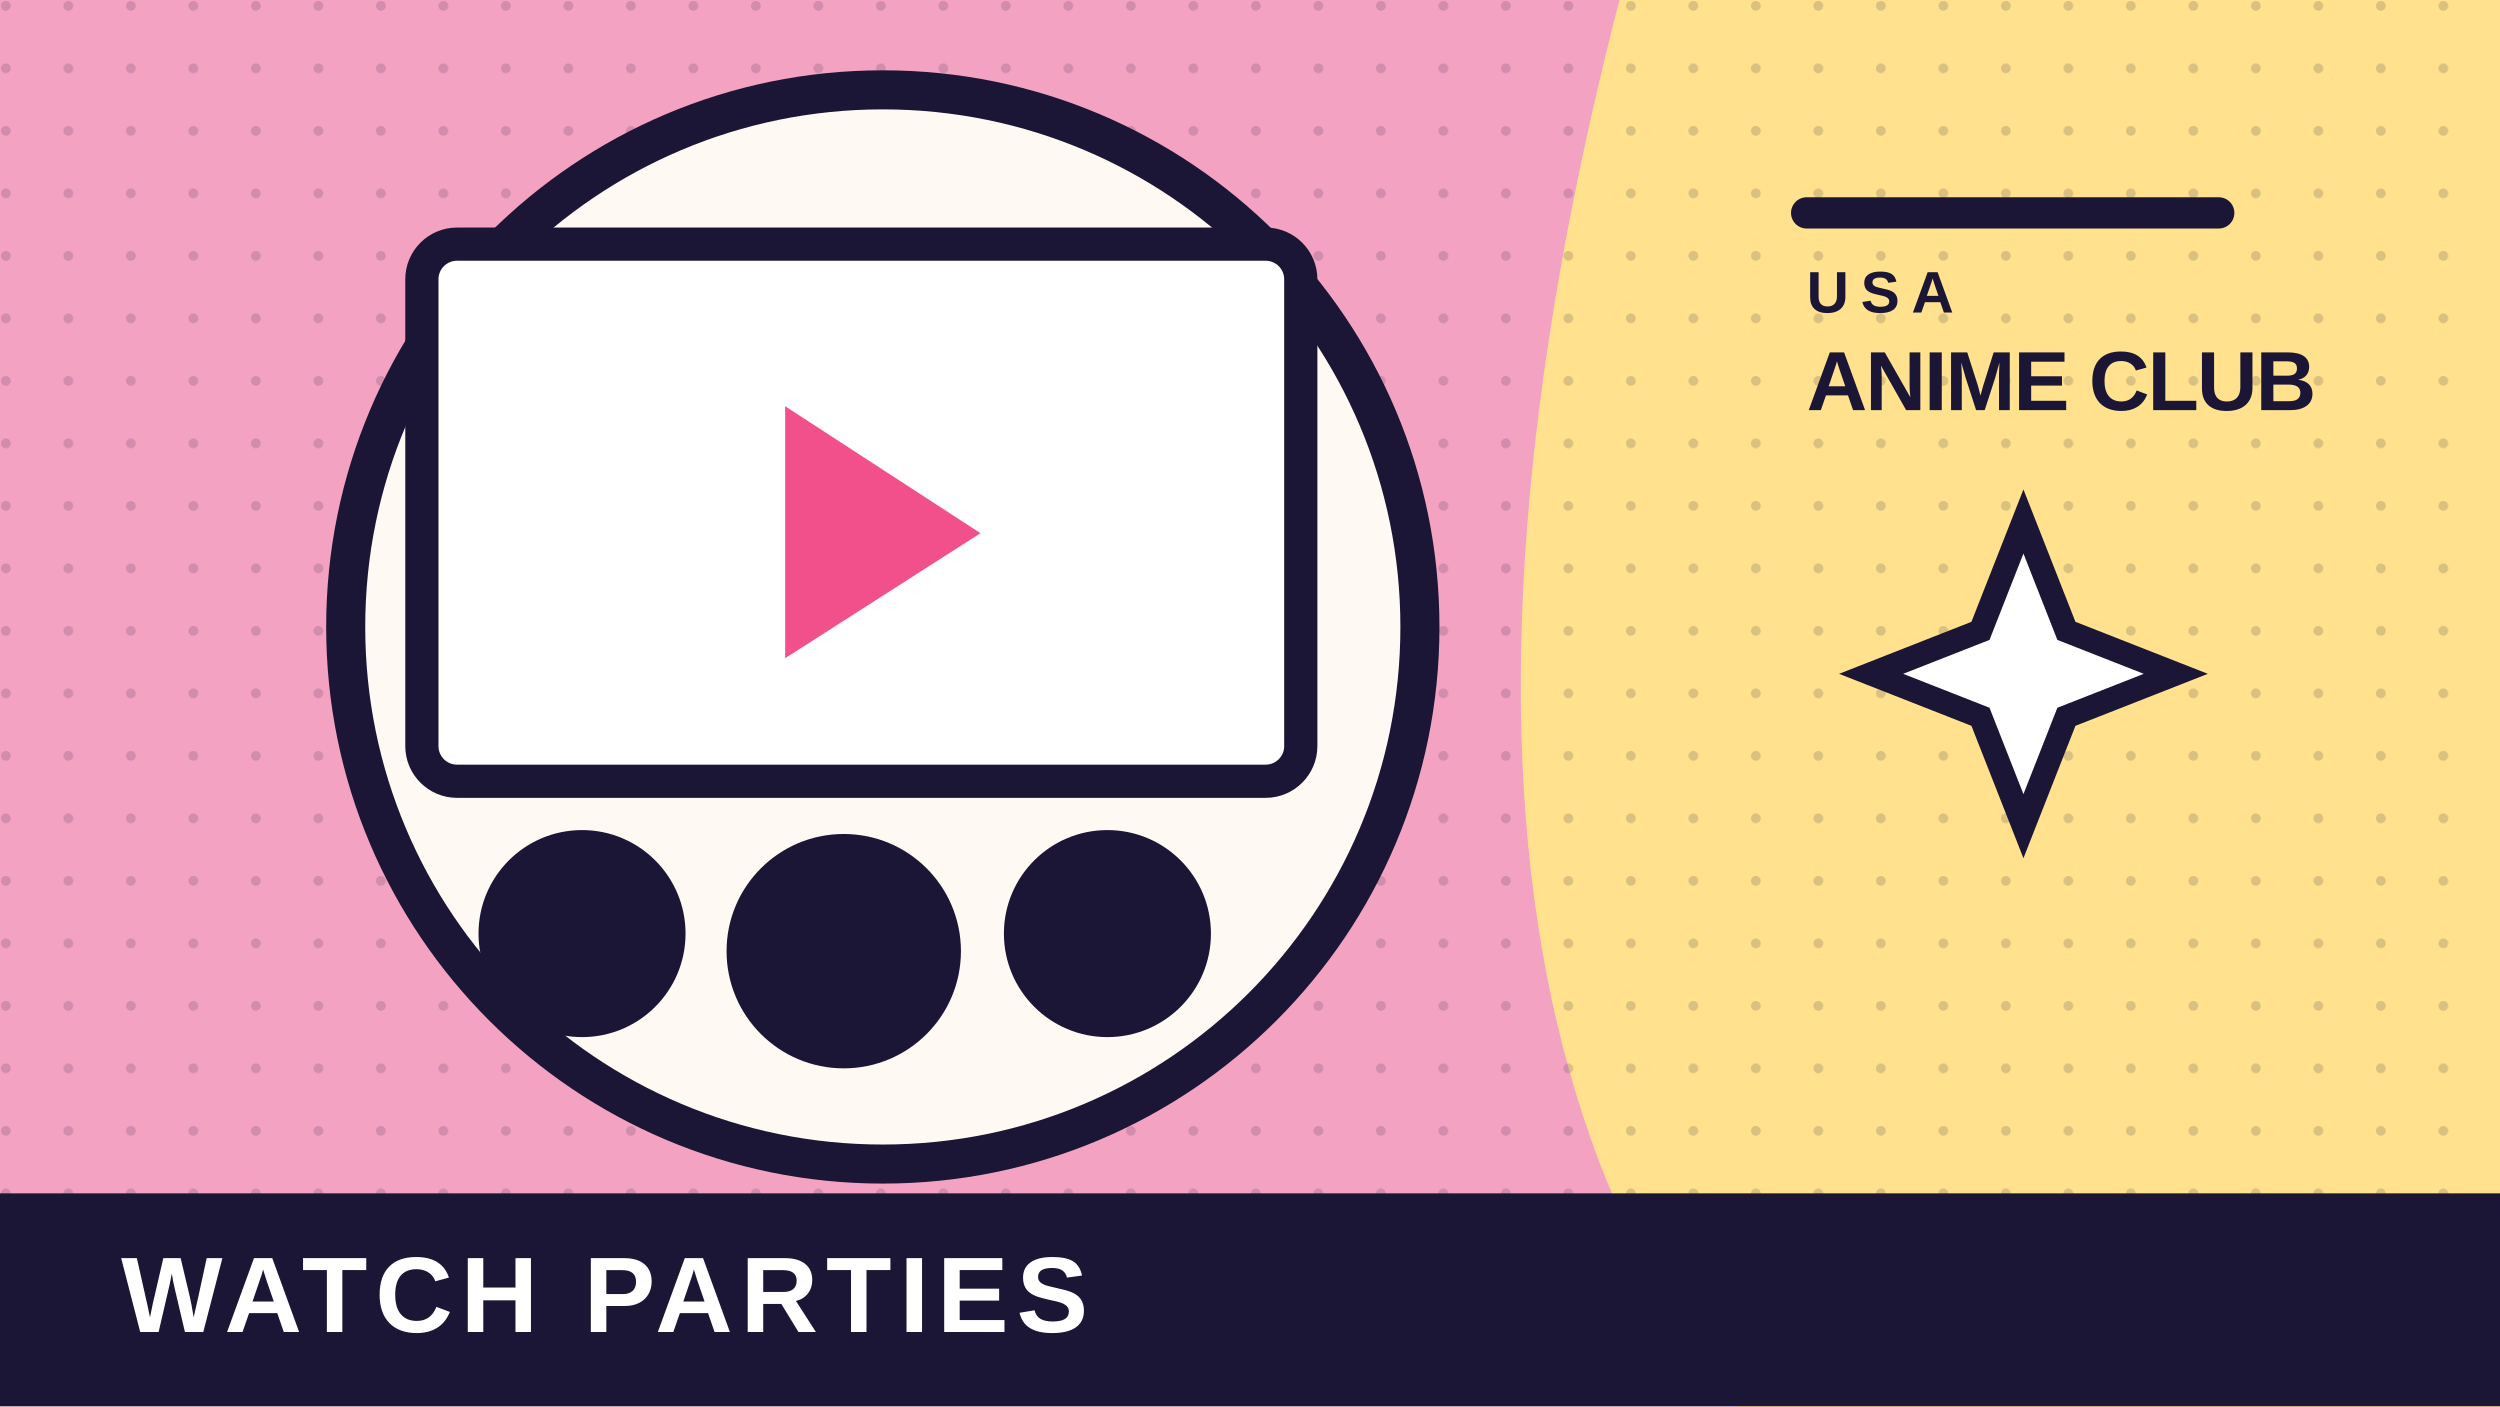
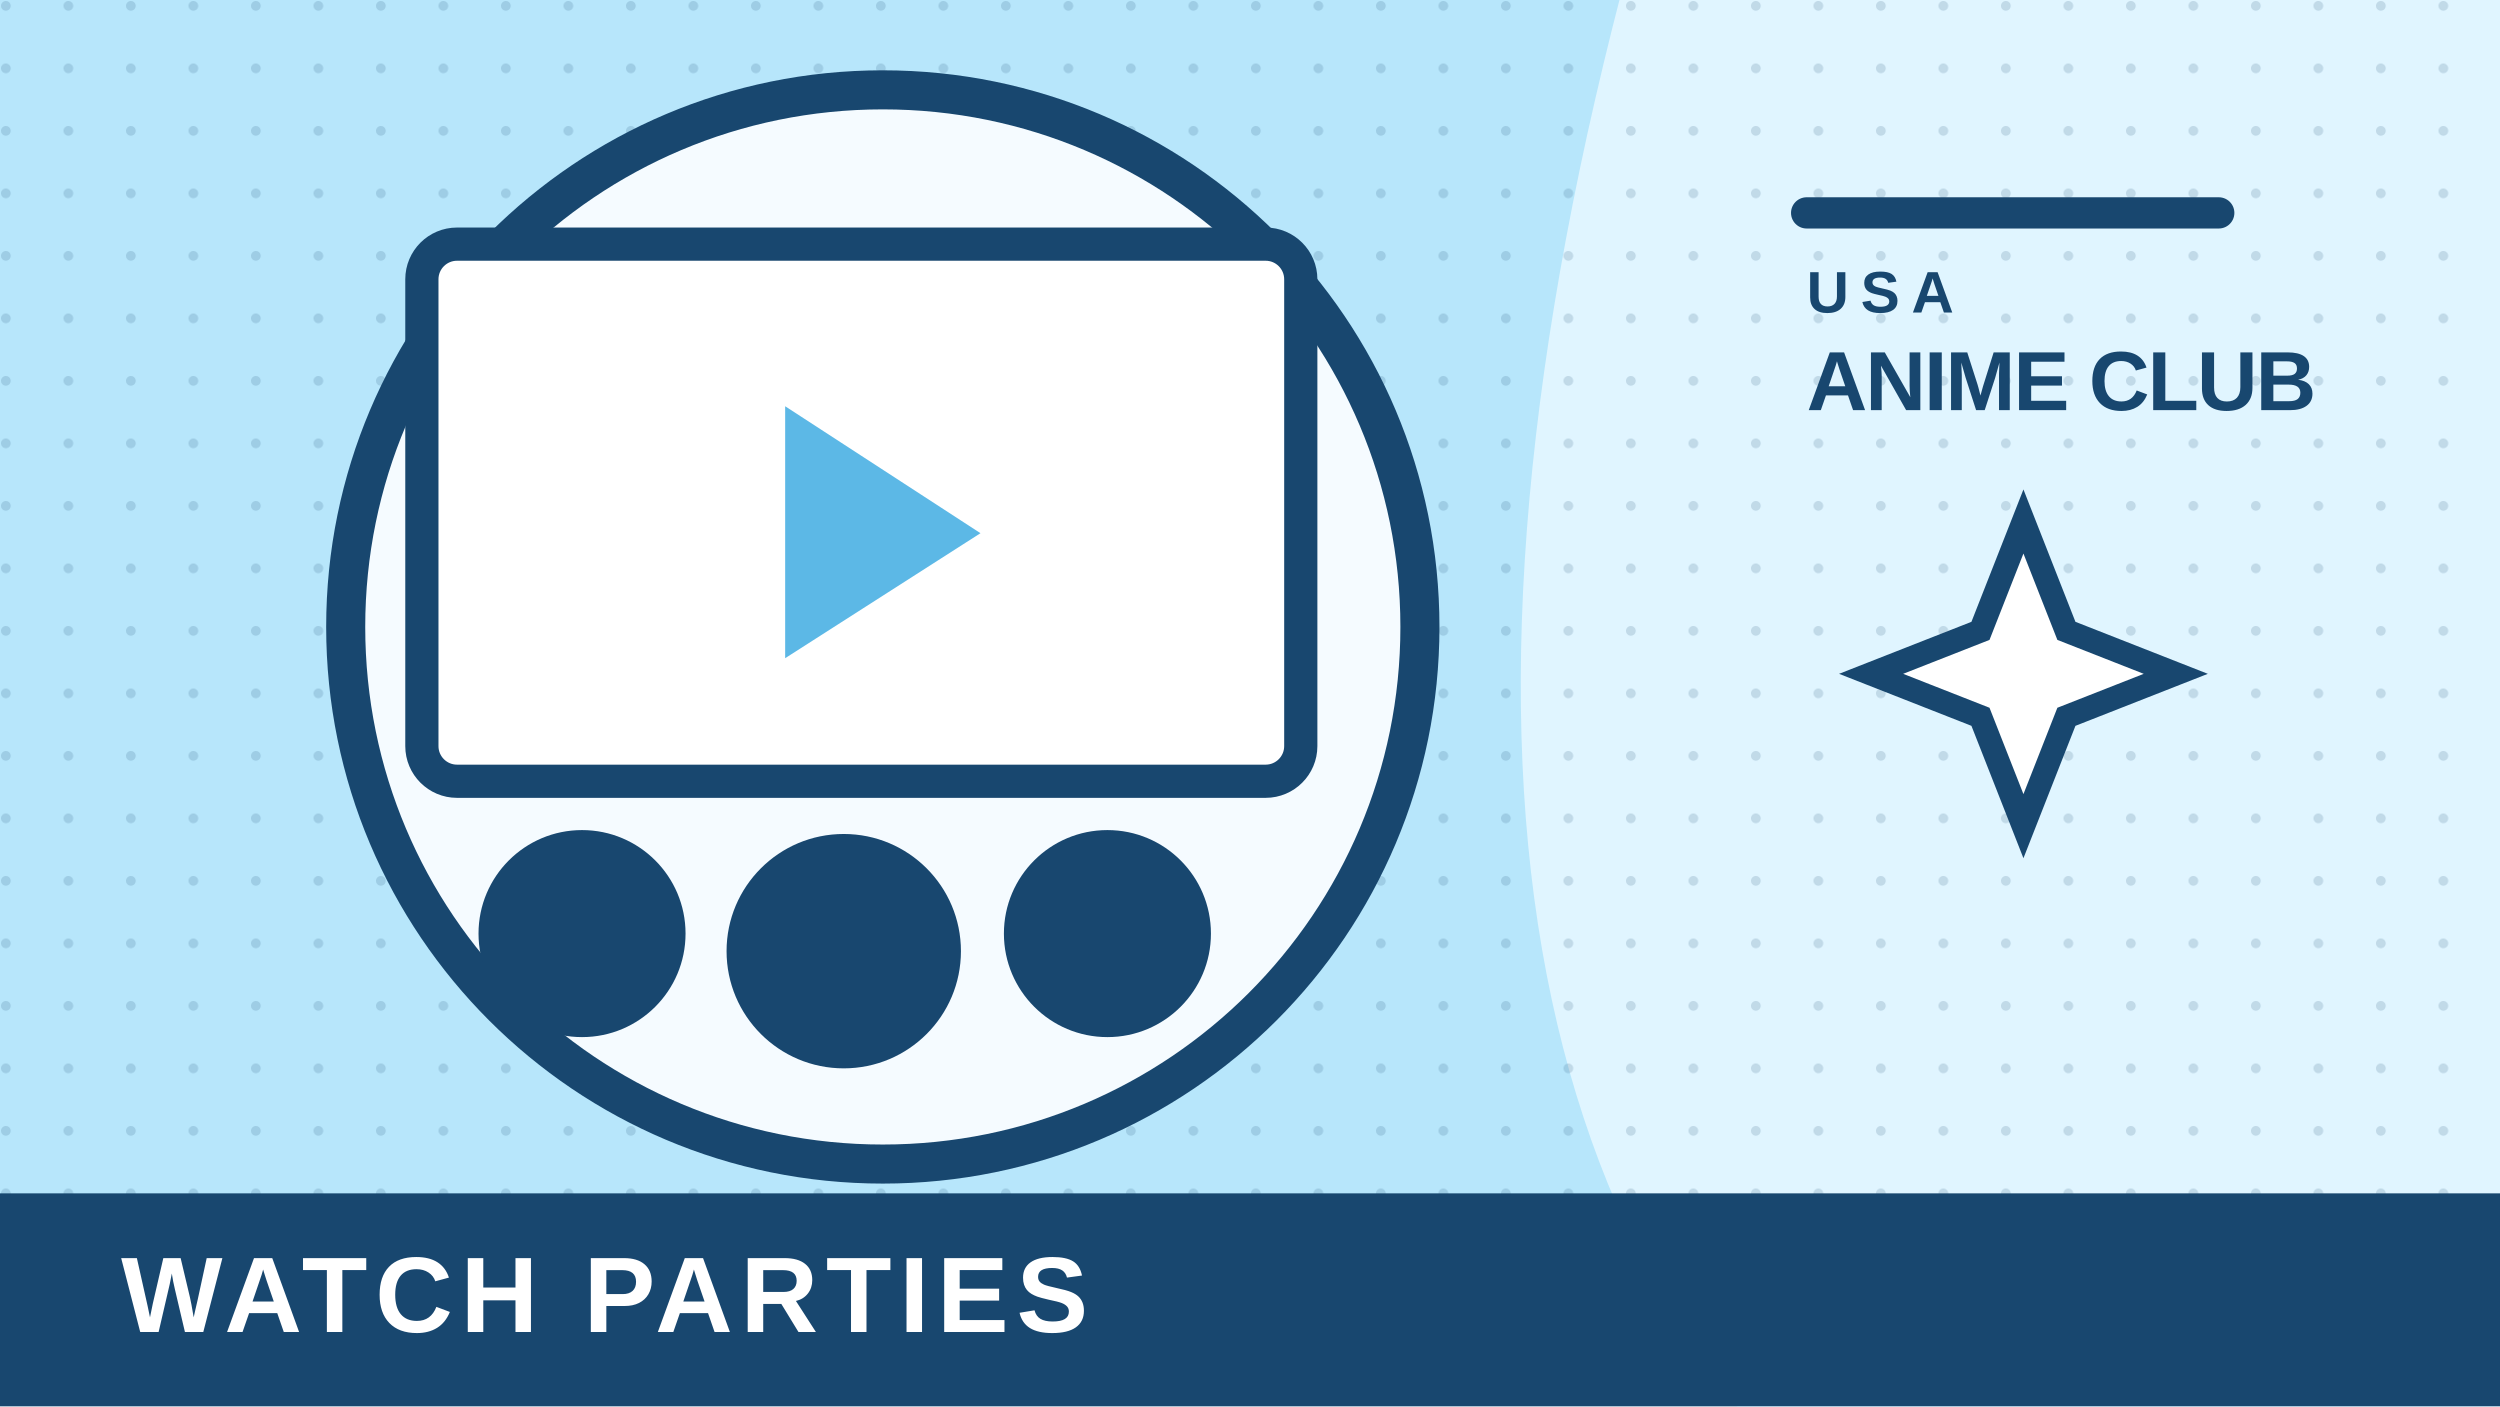
<svg xmlns="http://www.w3.org/2000/svg" viewBox="0 0 1280 720" role="img" aria-labelledby="t d">
  <defs>
    <pattern id="p" width="32" height="32" patternUnits="userSpaceOnUse">
-       <circle cx="3" cy="3" r="2.5" fill="#1b1635" opacity=".16" />
+       <circle cx="3" cy="3" r="2.5" fill="#18476f" opacity=".16" />
    </pattern>
  </defs>
-   <rect width="1280" height="720" fill="#f4a2c2" />
-   <path d="M870-140h590v900H925Q663 500 870-140Z" fill="#ffe18e" />
+   <rect width="1280" height="720" fill="#b7e6fb" />
+   <path d="M870-140h590v900H925Q663 500 870-140Z" fill="#e0f5ff" />
  <rect width="1280" height="720" fill="url(#p)" />
-   <circle cx="452" cy="321" r="275" fill="#fff9f3" stroke="#1b1635" stroke-width="20" />
+   <circle cx="452" cy="321" r="275" fill="#f5fbff" stroke="#18476f" stroke-width="20" />
  <g transform="translate(-8 0) scale(1.0)">
-     <rect x="224" y="125" width="450" height="275" rx="18" fill="white" stroke="#1b1635" stroke-width="17" />
-     <path d="m410 208 100 65-100 64Z" fill="#f1508a" />
-     <circle cx="306" cy="478" r="53" fill="#1b1635" />
-     <circle cx="440" cy="487" r="60" fill="#1b1635" />
-     <circle cx="575" cy="478" r="53" fill="#1b1635" />
+     <rect x="224" y="125" width="450" height="275" rx="18" fill="white" stroke="#18476f" stroke-width="17" />
+     <path d="m410 208 100 65-100 64Z" fill="#5cb8e6" />
+     <circle cx="306" cy="478" r="53" fill="#18476f" />
+     <circle cx="440" cy="487" r="60" fill="#18476f" />
+     <circle cx="575" cy="478" r="53" fill="#18476f" />
  </g>
-   <path d="M925 109h211" stroke="#1b1635" stroke-width="16" stroke-linecap="round" />
-   <text x="925" y="160" fill="#1b1635" font-family="Arial,sans-serif" font-size="30" font-weight="900" letter-spacing="6">USA</text>
-   <text x="925" y="210" fill="#1b1635" font-family="Arial,sans-serif" font-size="43" font-weight="900" letter-spacing="-1">ANIME CLUB</text>
-   <path d="m1036 267 22 56 56 22-56 22-22 56-22-56-56-22 56-22Z" fill="#fff" stroke="#1b1635" stroke-width="12" />
-   <rect y="611" width="1280" height="109" fill="#1b1635" />
+   <path d="M925 109h211" stroke="#18476f" stroke-width="16" stroke-linecap="round" />
+   <text x="925" y="160" fill="#18476f" font-family="Arial,sans-serif" font-size="30" font-weight="900" letter-spacing="6">USA</text>
+   <text x="925" y="210" fill="#18476f" font-family="Arial,sans-serif" font-size="43" font-weight="900" letter-spacing="-1">ANIME CLUB</text>
+   <path d="m1036 267 22 56 56 22-56 22-22 56-22-56-56-22 56-22Z" fill="#fff" stroke="#18476f" stroke-width="12" />
+   <rect y="611" width="1280" height="109" fill="#18476f" />
  <text x="62" y="682" font-family="Arial,sans-serif" font-size="55" font-weight="900" letter-spacing="4" fill="#fff">WATCH PARTIES</text>
</svg>
